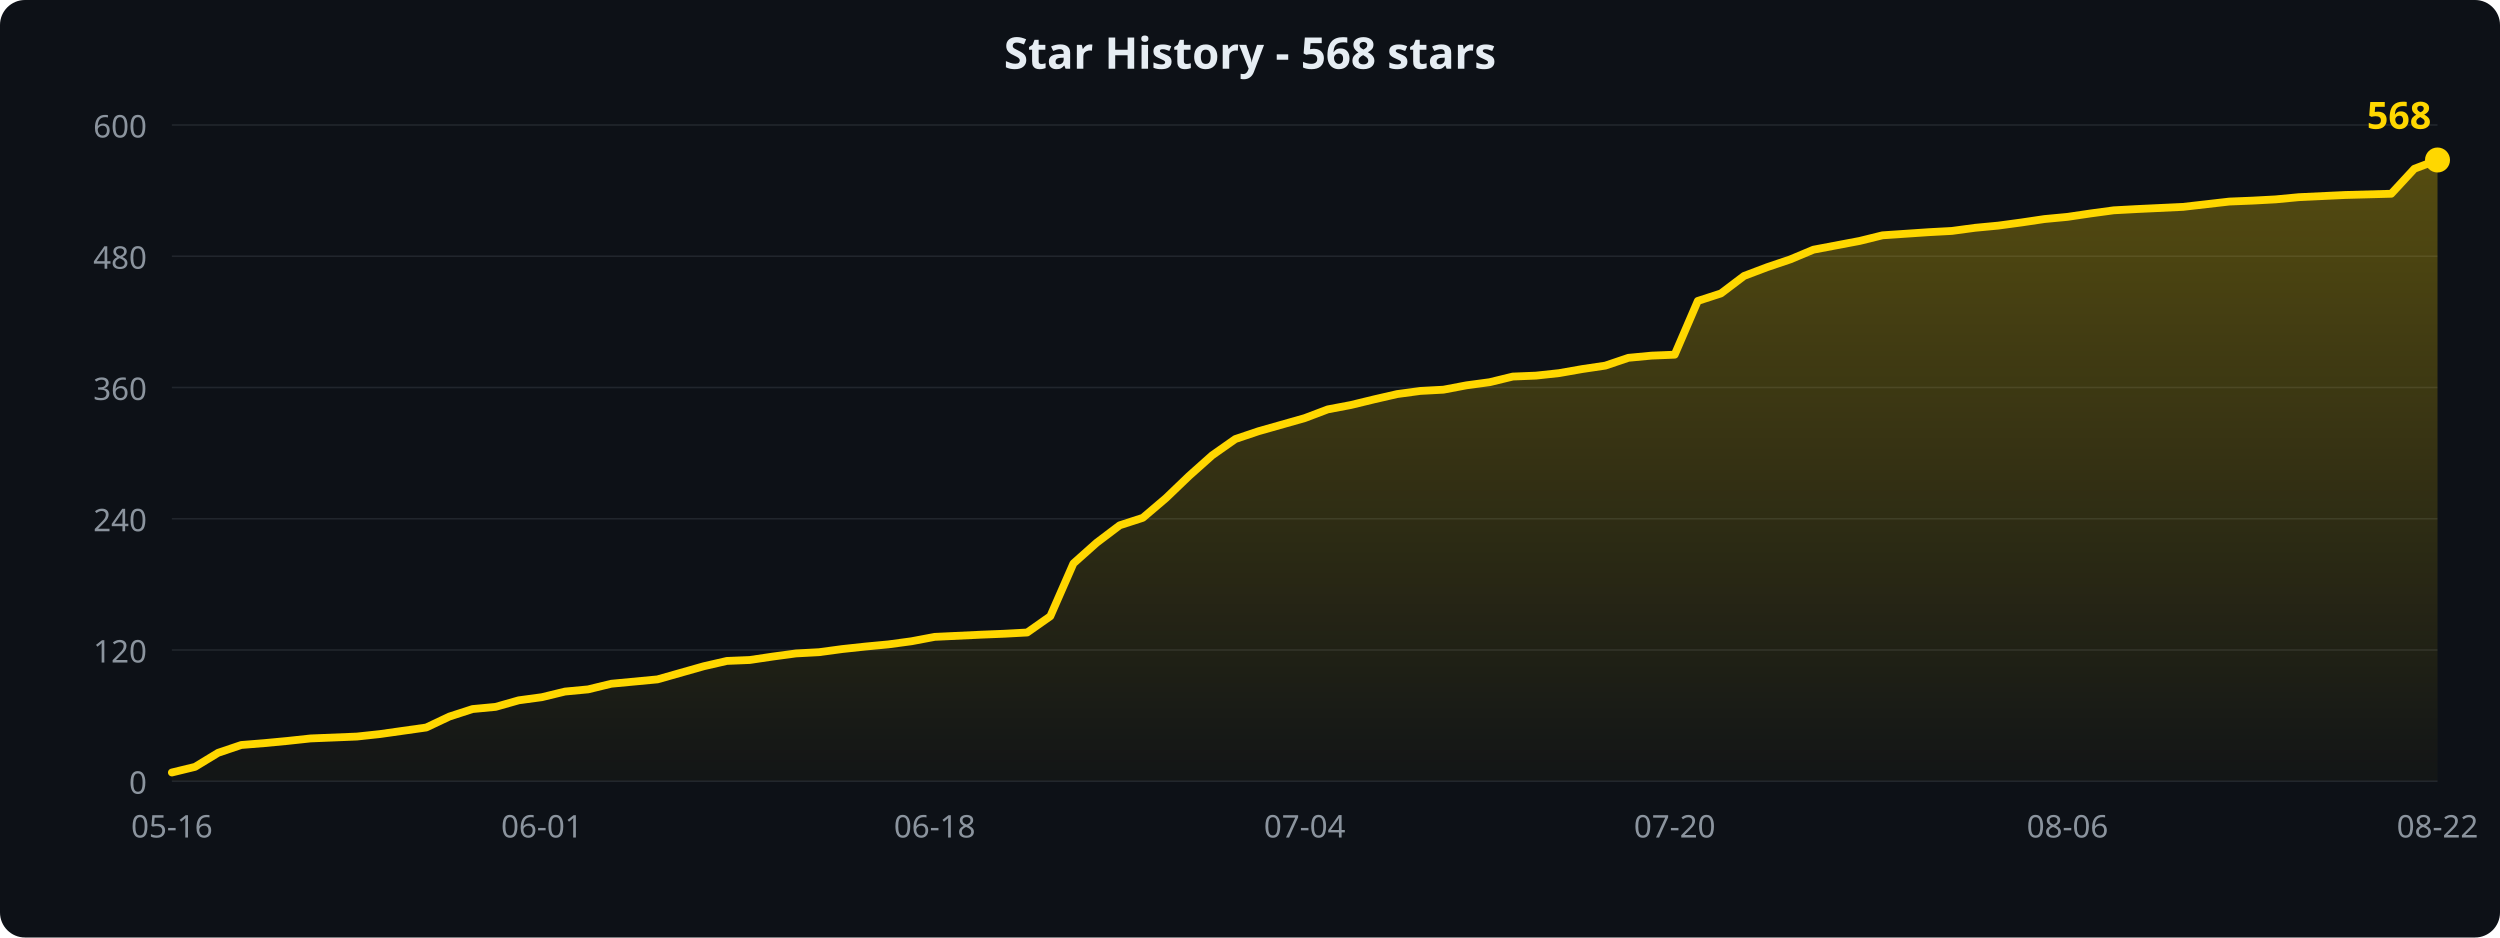
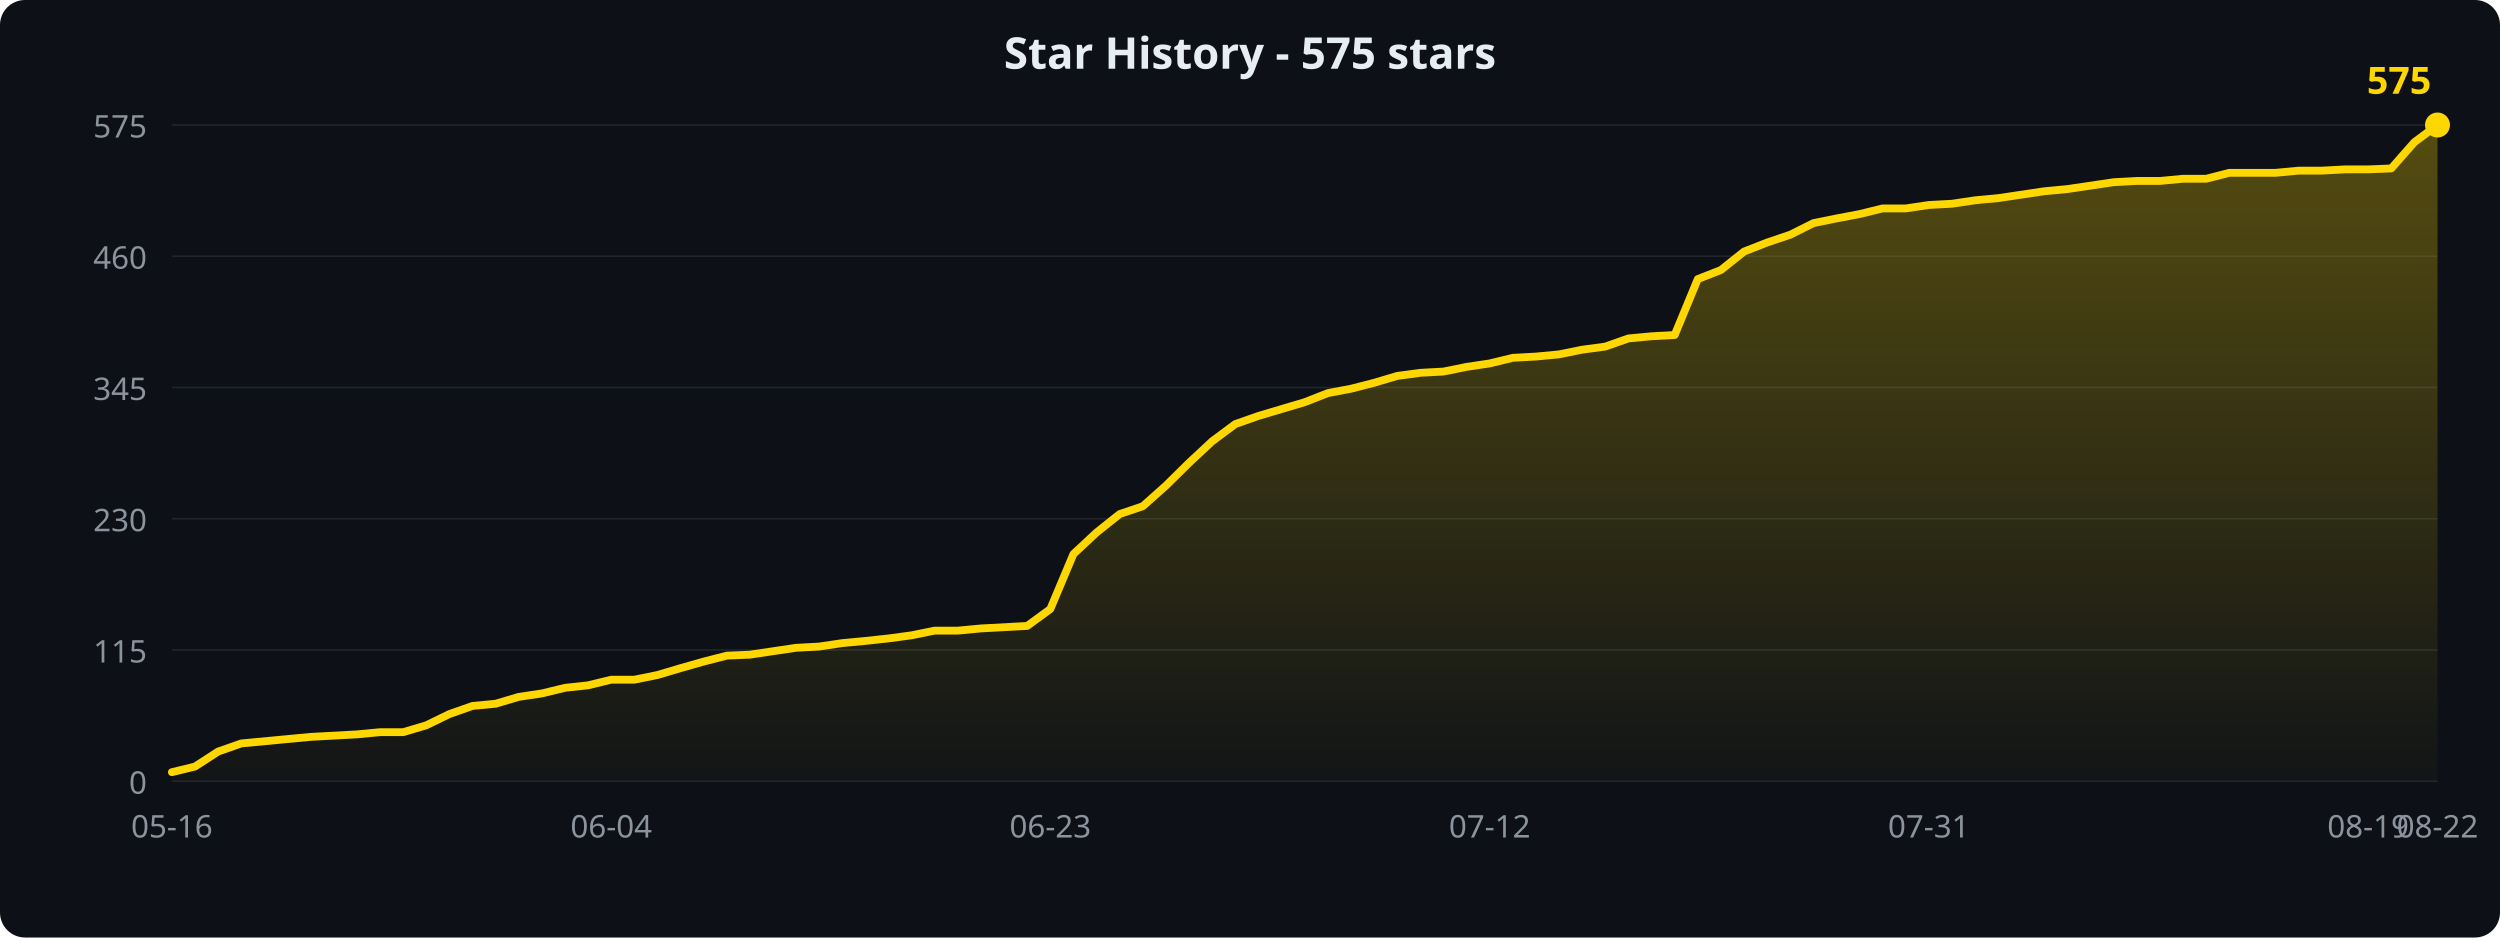
<svg xmlns="http://www.w3.org/2000/svg" viewBox="0 0 800 300" width="800" height="300">
  <defs>
    <linearGradient id="fill" x1="0" y1="0" x2="0" y2="1">
      <stop offset="0%" stop-color="#FFD700" stop-opacity="0.3" />
      <stop offset="100%" stop-color="#FFD700" stop-opacity="0.02" />
    </linearGradient>
  </defs>
  <rect width="800" height="300" rx="8" fill="#0d1117" />
  <text x="400.0" y="22" text-anchor="middle" fill="#e6edf3" font-family="system-ui,sans-serif" font-size="14" font-weight="600">
-     Star History - 568 stars
+     Star History - 575 stars
  </text>
  <line x1="55" y1="250.0" x2="780" y2="250.0" stroke="#21262d" stroke-width="0.5" />
  <text x="47" y="254.0" text-anchor="end" fill="#8b949e" font-family="system-ui,sans-serif" font-size="10">0</text>
  <line x1="55" y1="208.0" x2="780" y2="208.0" stroke="#21262d" stroke-width="0.5" />
-   <text x="47" y="212.0" text-anchor="end" fill="#8b949e" font-family="system-ui,sans-serif" font-size="10">120</text>
+   <text x="47" y="212.0" text-anchor="end" fill="#8b949e" font-family="system-ui,sans-serif" font-size="10">115</text>
  <line x1="55" y1="166.0" x2="780" y2="166.0" stroke="#21262d" stroke-width="0.5" />
-   <text x="47" y="170.0" text-anchor="end" fill="#8b949e" font-family="system-ui,sans-serif" font-size="10">240</text>
+   <text x="47" y="170.0" text-anchor="end" fill="#8b949e" font-family="system-ui,sans-serif" font-size="10">230</text>
  <line x1="55" y1="124.0" x2="780" y2="124.0" stroke="#21262d" stroke-width="0.5" />
-   <text x="47" y="128.0" text-anchor="end" fill="#8b949e" font-family="system-ui,sans-serif" font-size="10">360</text>
+   <text x="47" y="128.0" text-anchor="end" fill="#8b949e" font-family="system-ui,sans-serif" font-size="10">345</text>
  <line x1="55" y1="82.0" x2="780" y2="82.0" stroke="#21262d" stroke-width="0.5" />
-   <text x="47" y="86.0" text-anchor="end" fill="#8b949e" font-family="system-ui,sans-serif" font-size="10">480</text>
+   <text x="47" y="86.0" text-anchor="end" fill="#8b949e" font-family="system-ui,sans-serif" font-size="10">460</text>
  <line x1="55" y1="40.0" x2="780" y2="40.0" stroke="#21262d" stroke-width="0.5" />
-   <text x="47" y="44.0" text-anchor="end" fill="#8b949e" font-family="system-ui,sans-serif" font-size="10">600</text>
-   <polygon points="55.0,247.2 62.4,245.4 69.8,240.9 77.2,238.4 84.6,237.8 92.0,237.1 99.4,236.3 106.8,236.0 114.2,235.7 121.6,234.9 136.4,232.8 143.8,229.3 151.2,226.9 158.6,226.2 166.0,224.1 173.4,223.1 180.8,221.3 188.2,220.6 195.6,218.8 210.4,217.4 217.8,215.3 225.2,213.2 232.6,211.5 239.9,211.2 247.3,210.1 254.7,209.1 262.1,208.7 269.5,207.7 276.9,206.9 284.3,206.2 291.7,205.2 299.1,203.8 313.9,203.1 321.3,202.8 328.7,202.4 336.1,197.2 343.5,180.3 350.9,173.7 358.3,168.1 365.7,165.7 373.1,159.4 380.5,152.3 387.9,145.7 395.3,140.5 402.7,138.0 410.1,135.9 417.5,133.8 424.9,131.0 432.3,129.6 439.7,127.8 447.1,126.1 454.5,125.1 461.9,124.7 469.3,123.3 476.7,122.3 484.1,120.5 491.5,120.2 498.9,119.4 506.3,118.1 513.7,117.0 521.1,114.5 528.5,113.8 535.9,113.5 543.3,96.3 550.7,93.9 558.1,88.3 565.5,85.5 572.9,83.0 580.3,79.9 587.7,78.5 595.1,77.1 602.4,75.3 617.2,74.3 624.6,73.9 632.0,72.9 639.4,72.2 646.8,71.2 654.2,70.1 661.6,69.4 669.0,68.3 676.4,67.3 683.8,66.9 698.6,66.2 713.4,64.5 720.8,64.2 728.2,63.8 735.6,63.1 750.4,62.4 765.2,62.0 772.6,54.0 780.0,51.2 780,250 55,250" fill="url(#fill)" />
-   <polyline points="55.0,247.2 62.4,245.4 69.8,240.9 77.2,238.4 84.6,237.8 92.0,237.1 99.4,236.3 106.8,236.0 114.2,235.7 121.6,234.9 136.4,232.8 143.8,229.3 151.2,226.9 158.6,226.2 166.0,224.1 173.4,223.1 180.8,221.3 188.2,220.6 195.6,218.8 210.4,217.4 217.8,215.3 225.2,213.2 232.6,211.5 239.9,211.2 247.3,210.1 254.7,209.1 262.1,208.7 269.5,207.7 276.9,206.9 284.3,206.2 291.7,205.2 299.1,203.8 313.9,203.1 321.3,202.8 328.7,202.4 336.1,197.2 343.5,180.3 350.9,173.7 358.3,168.1 365.7,165.7 373.1,159.4 380.5,152.3 387.9,145.7 395.3,140.5 402.7,138.0 410.1,135.9 417.5,133.8 424.9,131.0 432.3,129.6 439.7,127.8 447.1,126.1 454.5,125.1 461.9,124.7 469.3,123.3 476.7,122.3 484.1,120.5 491.5,120.2 498.9,119.4 506.3,118.1 513.7,117.0 521.1,114.5 528.5,113.8 535.9,113.5 543.3,96.3 550.7,93.9 558.1,88.3 565.5,85.5 572.9,83.0 580.3,79.9 587.7,78.5 595.1,77.1 602.4,75.3 617.2,74.3 624.6,73.9 632.0,72.9 639.4,72.2 646.8,71.2 654.2,70.1 661.6,69.4 669.0,68.3 676.4,67.3 683.8,66.9 698.6,66.2 713.4,64.5 720.8,64.2 728.2,63.8 735.6,63.1 750.4,62.4 765.2,62.0 772.6,54.0 780.0,51.2" fill="none" stroke="#FFD700" stroke-width="2.5" stroke-linejoin="round" stroke-linecap="round" />
+   <text x="47" y="44.0" text-anchor="end" fill="#8b949e" font-family="system-ui,sans-serif" font-size="10">575</text>
+   <polygon points="55.0,247.1 62.4,245.3 69.8,240.5 77.2,237.9 84.6,237.2 92.0,236.5 99.4,235.8 106.8,235.4 114.2,235.0 121.6,234.3 129.0,234.3 136.4,232.1 143.8,228.5 151.2,225.9 158.6,225.2 166.0,223.0 173.4,221.9 180.8,220.1 188.2,219.3 195.6,217.5 203.0,217.5 210.4,216.0 217.8,213.8 225.2,211.7 232.6,209.8 239.9,209.5 247.3,208.4 254.7,207.3 262.1,206.9 269.5,205.8 276.9,205.1 284.3,204.3 291.7,203.3 299.1,201.8 306.5,201.8 313.9,201.1 321.3,200.7 328.7,200.3 336.1,194.9 343.5,177.3 350.9,170.4 358.3,164.5 365.7,162.0 373.1,155.4 380.5,148.1 387.9,141.2 395.3,135.7 402.7,133.1 410.1,130.9 417.5,128.7 424.9,125.8 432.3,124.4 439.7,122.5 447.1,120.3 454.5,119.3 461.9,118.9 469.3,117.4 476.7,116.3 484.1,114.5 491.5,114.1 498.9,113.4 506.3,111.9 513.7,110.9 521.1,108.3 528.5,107.6 535.9,107.2 543.3,89.3 550.7,86.4 558.1,80.5 565.5,77.6 572.9,75.1 580.3,71.4 587.7,69.9 595.1,68.5 602.4,66.7 609.8,66.7 617.2,65.6 624.6,65.2 632.0,64.1 639.4,63.4 646.8,62.3 654.2,61.2 661.6,60.5 669.0,59.4 676.4,58.3 683.8,57.9 691.2,57.9 698.6,57.2 706.0,57.2 713.4,55.3 720.8,55.3 728.2,55.3 735.6,54.6 743.0,54.6 750.4,54.2 757.8,54.2 765.2,53.9 772.6,45.5 780.0,40.0 780.0,250.0 55.0,250.0" fill="url(#fill)" />
+   <polyline points="55.0,247.1 62.4,245.3 69.8,240.5 77.2,237.9 84.6,237.2 92.0,236.5 99.4,235.8 106.8,235.4 114.2,235.0 121.6,234.3 129.0,234.3 136.4,232.1 143.8,228.5 151.2,225.9 158.6,225.2 166.0,223.0 173.4,221.9 180.8,220.1 188.2,219.3 195.6,217.5 203.0,217.5 210.4,216.0 217.8,213.8 225.2,211.7 232.6,209.8 239.9,209.5 247.3,208.4 254.7,207.3 262.1,206.9 269.5,205.8 276.9,205.1 284.3,204.3 291.7,203.3 299.1,201.8 306.5,201.8 313.9,201.1 321.3,200.7 328.7,200.3 336.1,194.9 343.5,177.3 350.9,170.4 358.3,164.5 365.7,162.0 373.1,155.4 380.5,148.1 387.9,141.2 395.3,135.7 402.7,133.1 410.1,130.9 417.5,128.7 424.9,125.8 432.3,124.4 439.7,122.5 447.1,120.3 454.5,119.3 461.9,118.9 469.3,117.4 476.7,116.3 484.1,114.5 491.5,114.1 498.9,113.4 506.3,111.9 513.7,110.9 521.1,108.3 528.5,107.6 535.9,107.2 543.3,89.3 550.7,86.4 558.1,80.5 565.5,77.6 572.9,75.1 580.3,71.4 587.7,69.9 595.1,68.5 602.4,66.7 609.8,66.7 617.2,65.6 624.6,65.2 632.0,64.1 639.4,63.4 646.8,62.3 654.2,61.2 661.6,60.5 669.0,59.4 676.4,58.3 683.8,57.9 691.2,57.9 698.6,57.2 706.0,57.2 713.4,55.3 720.8,55.3 728.2,55.3 735.6,54.6 743.0,54.6 750.4,54.2 757.8,54.2 765.2,53.9 772.6,45.5 780.0,40.0" fill="none" stroke="#FFD700" stroke-width="2.5" stroke-linejoin="round" stroke-linecap="round" />
  <text x="55.0" y="268" text-anchor="middle" fill="#8b949e" font-family="system-ui,sans-serif" font-size="10">05-16</text>
-   <text x="173.4" y="268" text-anchor="middle" fill="#8b949e" font-family="system-ui,sans-serif" font-size="10">06-01</text>
-   <text x="299.1" y="268" text-anchor="middle" fill="#8b949e" font-family="system-ui,sans-serif" font-size="10">06-18</text>
-   <text x="417.5" y="268" text-anchor="middle" fill="#8b949e" font-family="system-ui,sans-serif" font-size="10">07-04</text>
-   <text x="535.9" y="268" text-anchor="middle" fill="#8b949e" font-family="system-ui,sans-serif" font-size="10">07-20</text>
-   <text x="661.6" y="268" text-anchor="middle" fill="#8b949e" font-family="system-ui,sans-serif" font-size="10">08-06</text>
+   <text x="195.6" y="268" text-anchor="middle" fill="#8b949e" font-family="system-ui,sans-serif" font-size="10">06-04</text>
+   <text x="336.1" y="268" text-anchor="middle" fill="#8b949e" font-family="system-ui,sans-serif" font-size="10">06-23</text>
+   <text x="476.7" y="268" text-anchor="middle" fill="#8b949e" font-family="system-ui,sans-serif" font-size="10">07-12</text>
+   <text x="617.2" y="268" text-anchor="middle" fill="#8b949e" font-family="system-ui,sans-serif" font-size="10">07-31</text>
+   <text x="757.8" y="268" text-anchor="middle" fill="#8b949e" font-family="system-ui,sans-serif" font-size="10">08-19</text>
  <text x="780.0" y="268" text-anchor="middle" fill="#8b949e" font-family="system-ui,sans-serif" font-size="10">08-22</text>
-   <circle cx="780.0" cy="51.2" r="4" fill="#FFD700" />
-   <text x="778.0" y="41.2" text-anchor="end" fill="#FFD700" font-family="system-ui,sans-serif" font-size="12" font-weight="600">568</text>
+   <circle cx="780.0" cy="40.0" r="4" fill="#FFD700" />
+   <text x="778.0" y="30.0" text-anchor="end" fill="#FFD700" font-family="system-ui,sans-serif" font-size="12" font-weight="600">575</text>
</svg>
